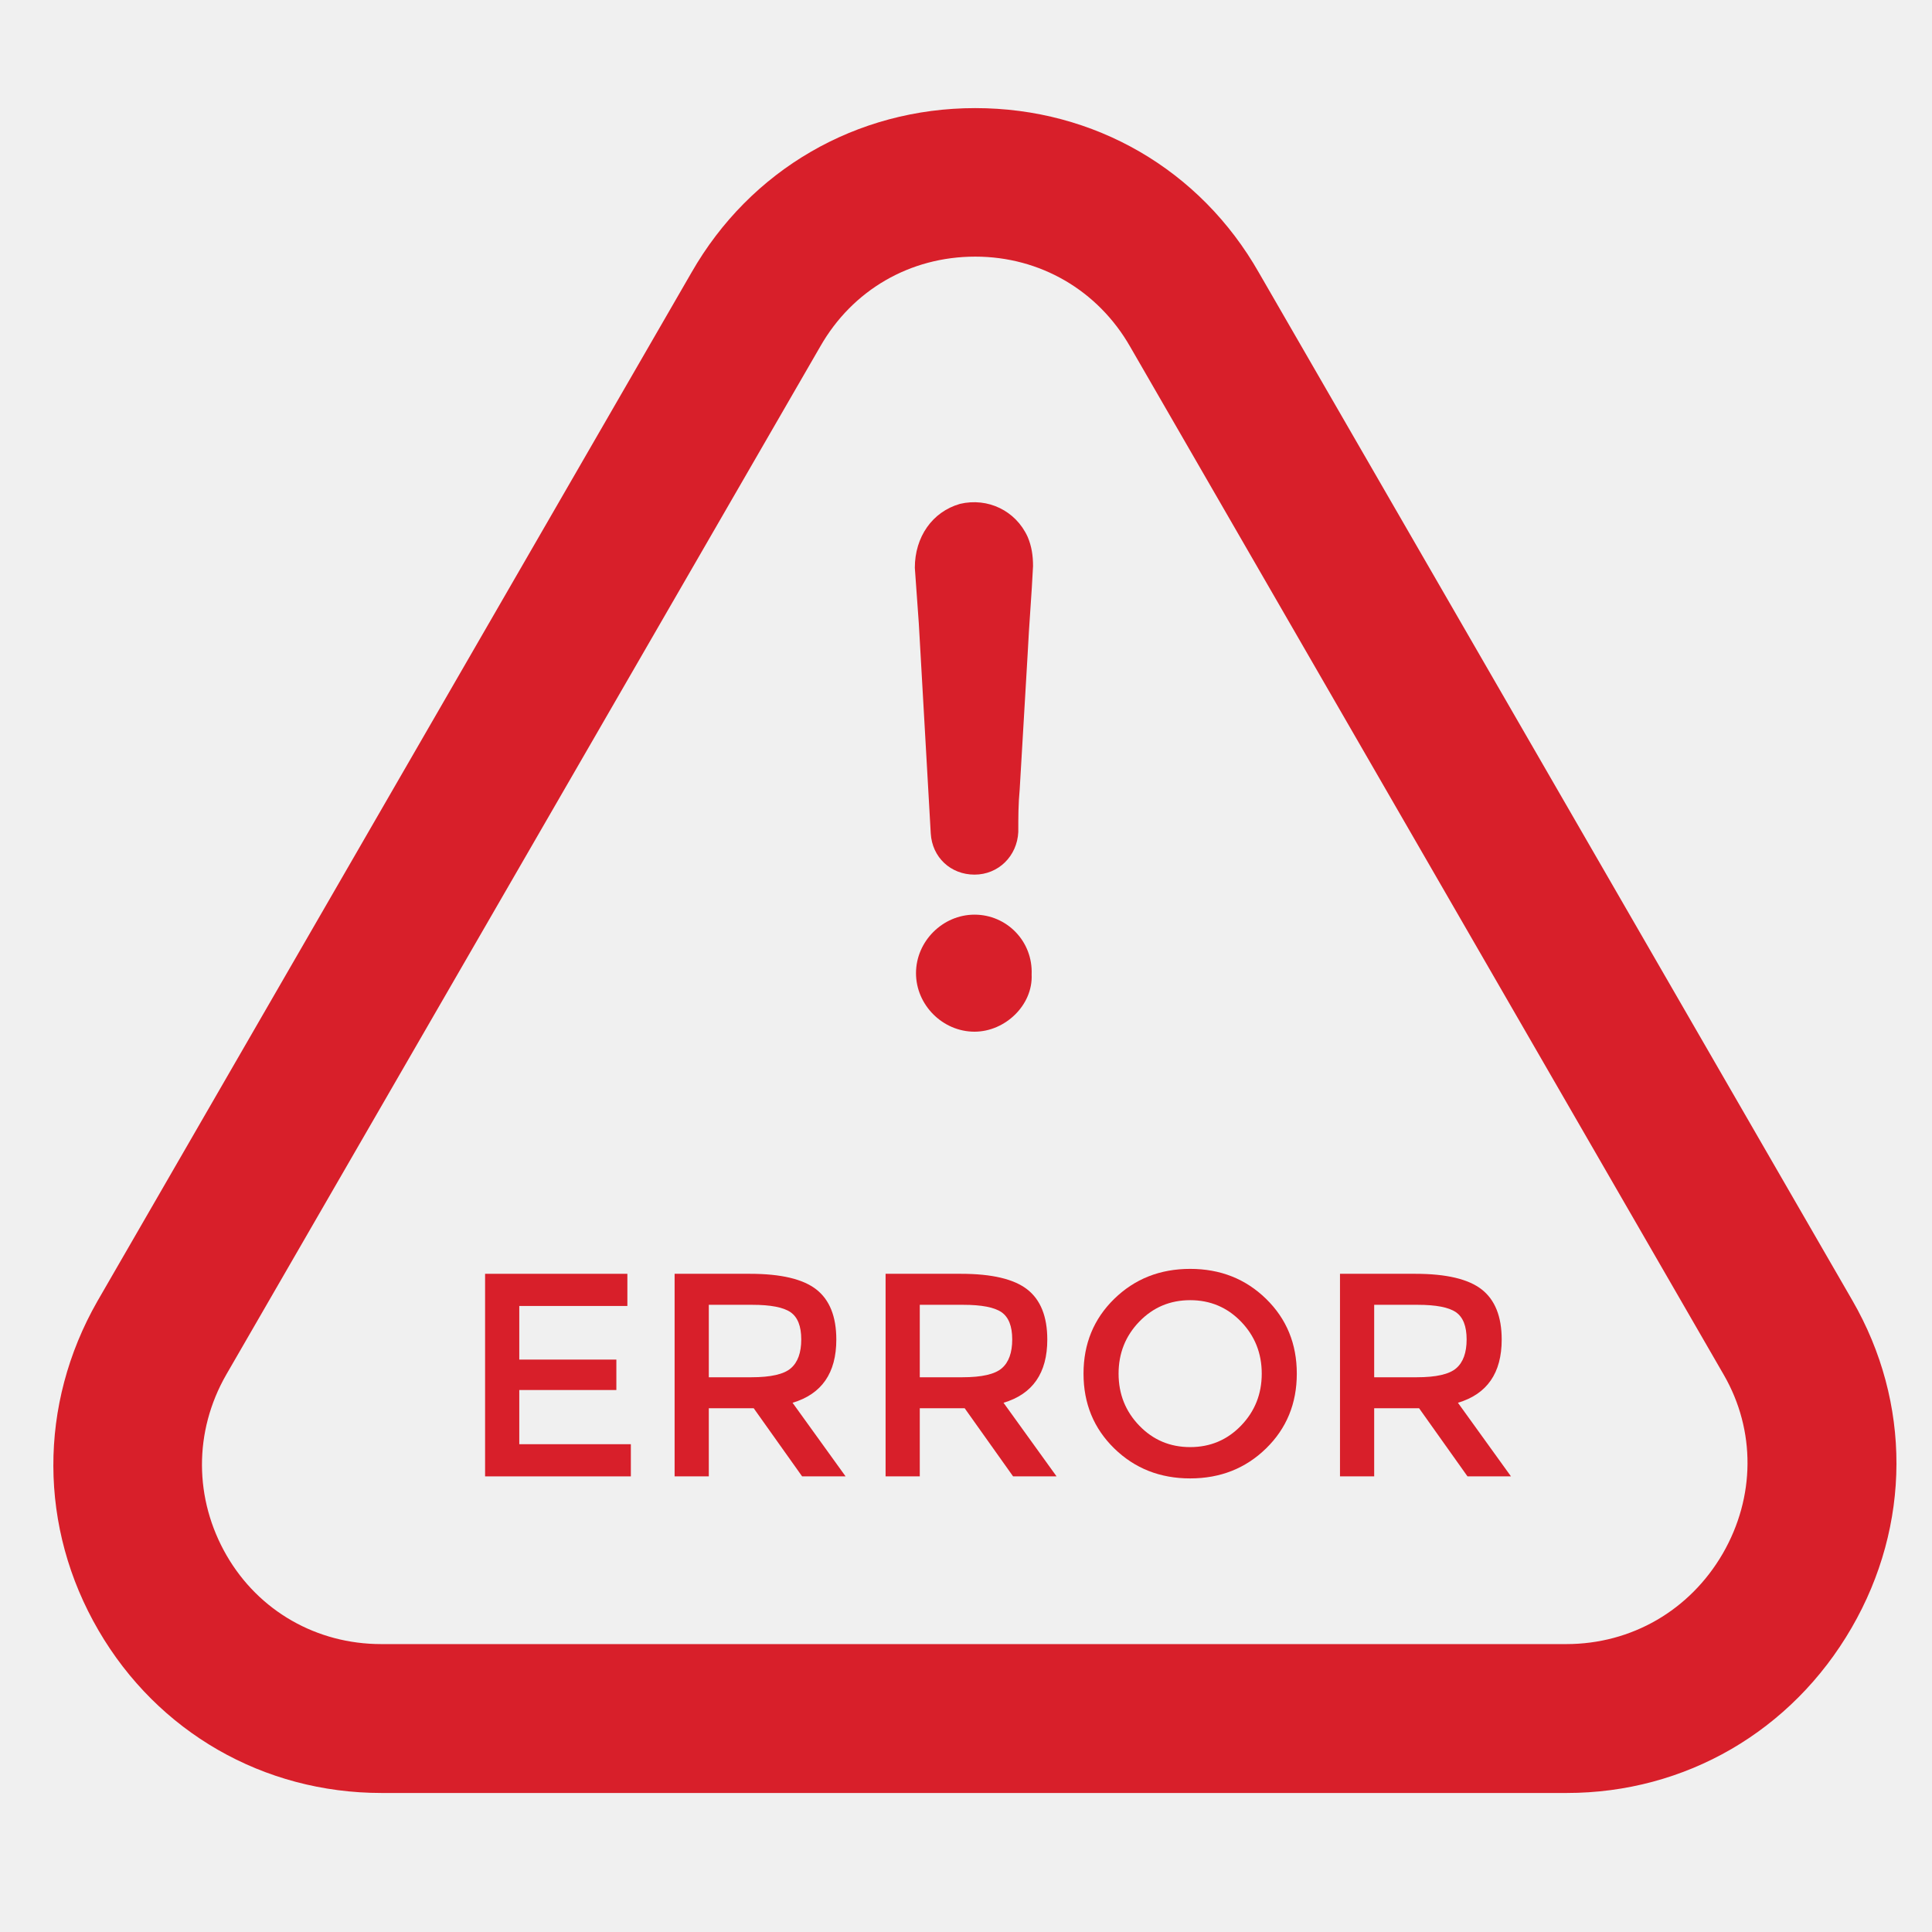
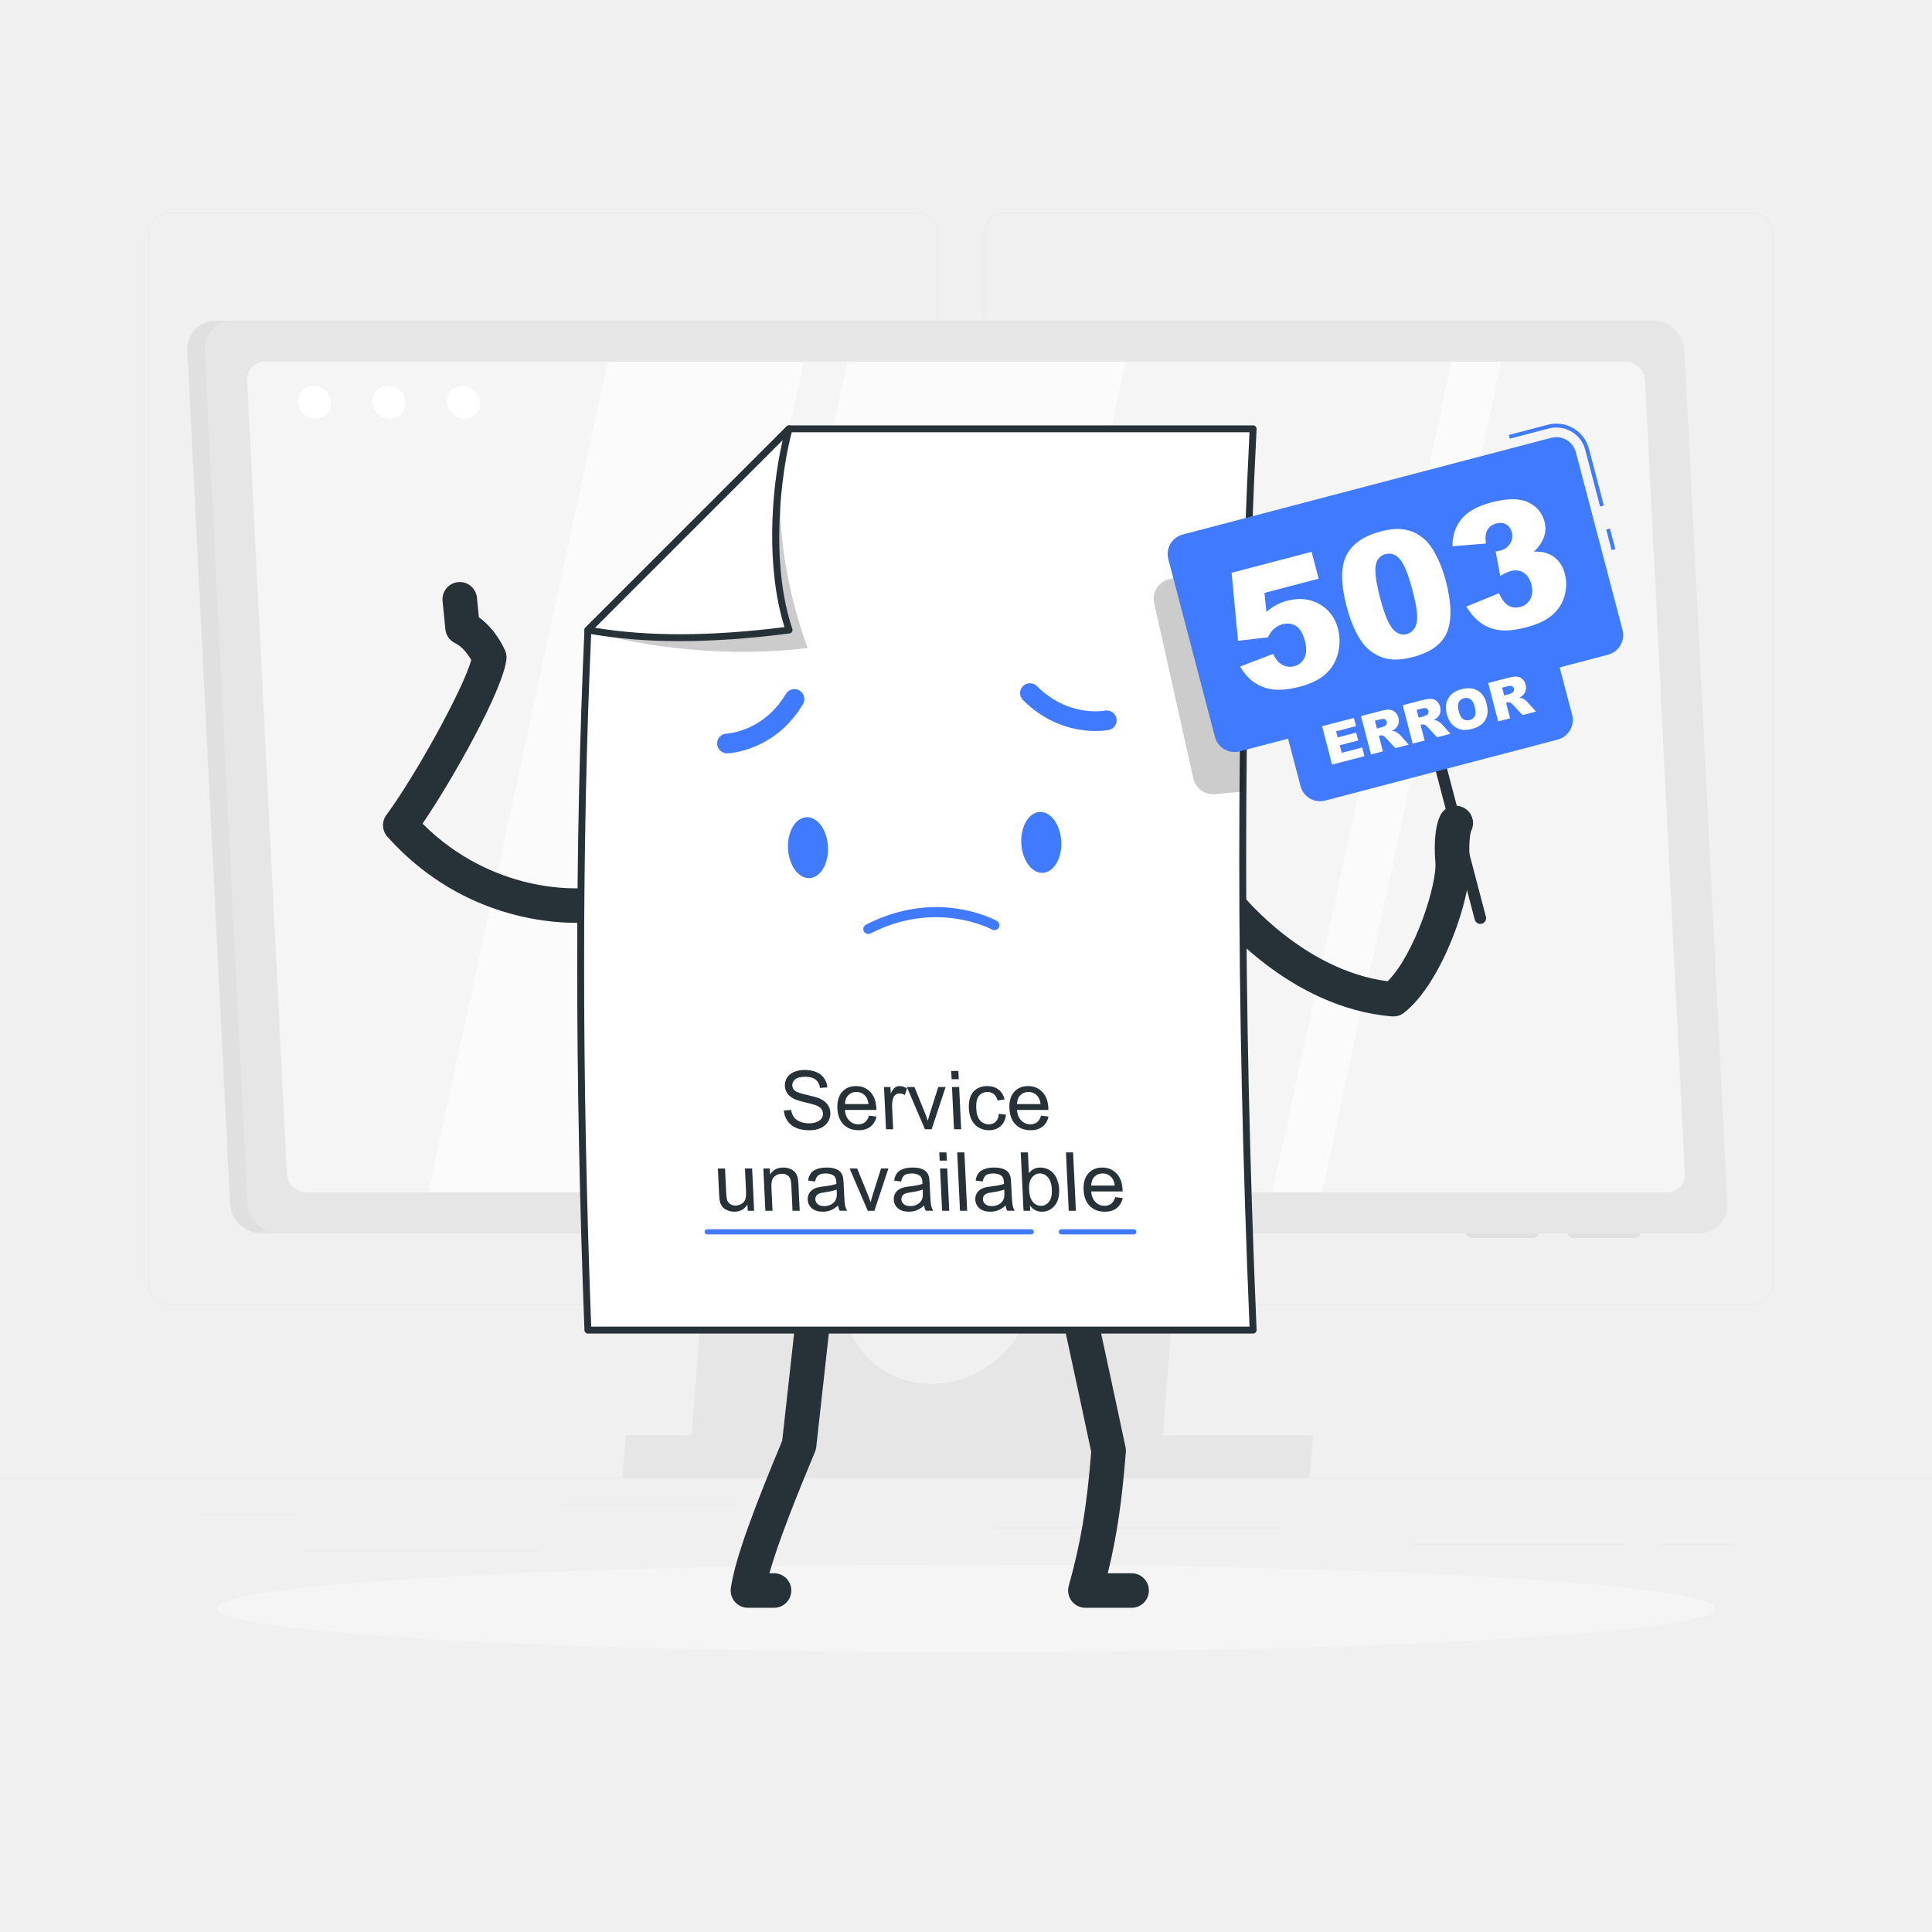
- <svg xmlns="http://www.w3.org/2000/svg" version="1.1" id="Layer_1" x="0px" y="0px" width="500px" height="500px" viewBox="0 0 500 500" enable-background="new 0 0 500 500" xml:space="preserve">
-   <g>
-     <path fill="none" d="M308.013,336.484c-5.201,0-9.588,1.85-13.162,5.55c-3.576,3.7-5.363,8.188-5.363,13.462   c0,5.276,1.787,9.764,5.363,13.463c3.574,3.701,7.961,5.55,13.162,5.55c5.199,0,9.587-1.849,13.162-5.55   c3.574-3.699,5.363-8.187,5.363-13.463c0-5.274-1.789-9.762-5.363-13.462C317.6,338.334,313.212,336.484,308.013,336.484z" />
-     <path fill="none" d="M379.563,346.646c0-3.424-0.926-5.775-2.774-7.05c-1.851-1.275-5.15-1.913-9.9-1.913h-11.25v18.75h11.025   c4.999,0,8.399-0.774,10.199-2.324C378.663,352.56,379.563,350.072,379.563,346.646z" />
-     <path fill="none" d="M261.963,346.646c0-3.424-0.926-5.775-2.774-7.05c-1.851-1.275-5.15-1.913-9.9-1.913h-11.25v18.75h11.025   c4.999,0,8.399-0.774,10.199-2.324C261.063,352.56,261.963,350.072,261.963,346.646z" />
-     <path fill="none" d="M207.363,346.646c0-3.424-0.926-5.775-2.774-7.05c-1.851-1.275-5.15-1.913-9.9-1.913h-11.25v18.75h11.025   c4.999,0,8.399-0.774,10.199-2.324C206.464,352.56,207.363,350.072,207.363,346.646z" />
-     <path fill="none" d="M292.501,89.752c-8.334-14.61-23.337-23.337-40.104-23.337c-16.865,0-31.77,8.629-40.104,23.239   L58.545,355.771c-8.432,14.709-8.334,32.162,0.099,46.771c8.334,14.414,23.336,22.945,40.006,22.945h306.712   c16.865,0,31.965-8.727,40.496-23.436c8.433-14.609,8.53-31.867,0.294-46.184L292.501,89.752z M163.264,382.084h-37.725v-52.425   h36.824v8.325h-27.975v13.875h25.125v7.875h-25.125v14.024h28.875V382.084z M207.589,382.084l-12.525-17.625h-11.625v17.625h-8.85   v-52.425h19.5c7.999,0,13.725,1.35,17.175,4.05s5.175,7.025,5.175,12.975c0,8.651-3.775,14.101-11.325,16.351l13.726,19.05H207.589   z M248.45,130.4c7.208-1.696,14.417,1.757,17.506,8.541c1.03,2.423,1.394,4.846,1.394,7.572c-0.363,7.572-1.03,15.144-1.394,22.716   c-0.666,11.692-1.393,23.383-2.06,35.074c-0.363,3.816-0.363,7.27-0.363,11.025c-0.303,6.239-5.149,11.024-11.328,11.024   c-6.178,0-10.964-4.482-11.327-10.661c-1.03-18.233-2.06-36.104-3.09-54.337c-0.363-4.785-0.666-9.631-1.03-14.417   C236.758,139.001,241.241,132.459,248.45,130.4z M266.986,252.22c0.363,7.875-6.845,14.78-14.781,14.78   c-8.238,0-15.144-6.905-15.144-15.144c0-8.239,6.906-15.145,15.144-15.145C260.505,236.712,267.35,243.558,266.986,252.22z    M262.188,382.084l-12.525-17.625h-11.625v17.625h-8.85v-52.425h19.5c7.999,0,13.725,1.35,17.175,4.05s5.175,7.025,5.175,12.975   c0,8.651-3.775,14.101-11.325,16.351l13.726,19.05H262.188z M327.663,374.847c-5.301,5.175-11.851,7.763-19.65,7.763   s-14.351-2.588-19.65-7.763s-7.949-11.625-7.949-19.351c0-7.725,2.649-14.175,7.949-19.35s11.851-7.763,19.65-7.763   s14.35,2.588,19.65,7.763c5.299,5.175,7.949,11.625,7.949,19.35C335.612,363.222,332.962,369.672,327.663,374.847z    M379.788,382.084l-12.525-17.625h-11.625v17.625h-8.85v-52.425h19.5c7.999,0,13.725,1.35,17.175,4.05s5.175,7.025,5.175,12.975   c0,8.651-3.775,14.101-11.325,16.351l13.726,19.05H379.788z" />
-     <path fill="#D81F2A" d="M252.205,236.712c-8.238,0-15.144,6.905-15.144,15.145c0,8.238,6.906,15.144,15.144,15.144   c7.937,0,15.145-6.905,14.781-14.78C267.35,243.558,260.505,236.712,252.205,236.712z" />
-     <path fill="#D81F2A" d="M479.392,336.553L325.84,70.631c-15.199-26.768-42.654-42.653-73.442-42.653   c-30.789,0-58.244,15.983-73.442,42.555L25.207,336.749c-15.296,26.77-15.199,58.636,0.294,85.209   c15.296,26.278,42.653,42.064,73.246,42.064h306.712c30.69,0,58.244-15.982,73.737-42.751   C494.59,394.699,494.688,363.027,479.392,336.553z M445.857,402.053c-8.531,14.709-23.631,23.436-40.496,23.436H98.649   c-16.669,0-31.671-8.531-40.006-22.945c-8.433-14.609-8.531-32.063-0.099-46.771L212.293,89.654   c8.334-14.61,23.239-23.239,40.104-23.239c16.767,0,31.77,8.727,40.104,23.337l153.65,266.117   C454.388,370.186,454.29,387.443,445.857,402.053z" />
-     <path fill="#D81F2A" d="M240.878,215.691c0.363,6.179,5.149,10.661,11.327,10.661c6.179,0,11.025-4.785,11.328-11.024   c0-3.756,0-7.209,0.363-11.025c0.667-11.69,1.394-23.382,2.06-35.074c0.363-7.572,1.03-15.144,1.394-22.716   c0-2.726-0.363-5.149-1.394-7.572c-3.089-6.784-10.298-10.237-17.506-8.541c-7.209,2.06-11.692,8.601-11.692,16.538   c0.364,4.785,0.667,9.631,1.03,14.417C238.818,179.588,239.848,197.458,240.878,215.691z" />
-     <polygon fill="#D81F2A" points="134.389,359.734 159.514,359.734 159.514,351.859 134.389,351.859 134.389,337.984    162.363,337.984 162.363,329.659 125.539,329.659 125.539,382.084 163.264,382.084 163.264,373.759 134.389,373.759  " />
-     <path fill="#D81F2A" d="M216.438,346.684c0-5.949-1.725-10.274-5.175-12.975s-9.176-4.05-17.175-4.05h-19.5v52.425h8.85v-17.625   h11.625l12.525,17.625h11.25l-13.726-19.05C212.663,360.784,216.438,355.335,216.438,346.684z M194.464,356.434h-11.025v-18.75   h11.25c4.75,0,8.05,0.638,9.9,1.913c1.849,1.274,2.774,3.626,2.774,7.05c0,3.426-0.899,5.913-2.7,7.463   C202.863,355.659,199.463,356.434,194.464,356.434z" />
-     <path fill="#D81F2A" d="M271.038,346.684c0-5.949-1.725-10.274-5.175-12.975s-9.176-4.05-17.175-4.05h-19.5v52.425h8.85v-17.625   h11.625l12.525,17.625h11.25l-13.726-19.05C267.263,360.784,271.038,355.335,271.038,346.684z M249.063,356.434h-11.025v-18.75   h11.25c4.75,0,8.05,0.638,9.9,1.913c1.849,1.274,2.774,3.626,2.774,7.05c0,3.426-0.899,5.913-2.7,7.463   C257.463,355.659,254.063,356.434,249.063,356.434z" />
-     <path fill="#D81F2A" d="M308.013,328.384c-7.8,0-14.351,2.588-19.65,7.763s-7.949,11.625-7.949,19.35   c0,7.726,2.649,14.176,7.949,19.351s11.851,7.763,19.65,7.763s14.35-2.588,19.65-7.763c5.299-5.175,7.949-11.625,7.949-19.351   c0-7.725-2.65-14.175-7.949-19.35C322.362,330.972,315.813,328.384,308.013,328.384z M321.175,368.959   c-3.575,3.701-7.963,5.55-13.162,5.55c-5.201,0-9.588-1.849-13.162-5.55c-3.576-3.699-5.363-8.187-5.363-13.463   c0-5.274,1.787-9.762,5.363-13.462c3.574-3.7,7.961-5.55,13.162-5.55c5.199,0,9.587,1.85,13.162,5.55   c3.574,3.7,5.363,8.188,5.363,13.462C326.538,360.772,324.749,365.26,321.175,368.959z" />
-     <path fill="#D81F2A" d="M388.638,346.684c0-5.949-1.725-10.274-5.175-12.975s-9.176-4.05-17.175-4.05h-19.5v52.425h8.85v-17.625   h11.625l12.525,17.625h11.25l-13.726-19.05C384.862,360.784,388.638,355.335,388.638,346.684z M366.663,356.434h-11.025v-18.75   h11.25c4.75,0,8.05,0.638,9.9,1.913c1.849,1.274,2.774,3.626,2.774,7.05c0,3.426-0.899,5.913-2.7,7.463   C375.063,355.659,371.662,356.434,366.663,356.434z" />
+ <svg xmlns="http://www.w3.org/2000/svg" version="1.1" x="0px" y="0px" viewBox="0 0 500 500" style="enable-background:new 0 0 500 500;" xml:space="preserve">
+   <g id="Background_Complete">
+     <g>
+       <g>
+         <rect y="382.398" style="fill:#EBEBEB;" width="500" height="0.25" />
+         <path style="fill:#EBEBEB;" d="M237.014,337.8H43.915c-3.147,0-5.708-2.561-5.708-5.708V60.66c0-3.147,2.561-5.708,5.708-5.708     h193.099c3.146,0,5.707,2.561,5.707,5.708v271.432C242.721,335.239,240.16,337.8,237.014,337.8z M43.915,55.203     c-3.01,0-5.458,2.448-5.458,5.458v271.432c0,3.01,2.448,5.458,5.458,5.458h193.099c3.009,0,5.457-2.448,5.457-5.458V60.66     c0-3.009-2.448-5.458-5.457-5.458H43.915z" />
+         <path style="fill:#EBEBEB;" d="M453.31,337.8H260.212c-3.147,0-5.707-2.561-5.707-5.708V60.66c0-3.147,2.561-5.708,5.707-5.708     H453.31c3.148,0,5.708,2.561,5.708,5.708v271.432C459.019,335.239,456.458,337.8,453.31,337.8z M260.212,55.203     c-3.009,0-5.457,2.448-5.457,5.458v271.432c0,3.01,2.448,5.458,5.457,5.458H453.31c3.01,0,5.458-2.448,5.458-5.458V60.66     c0-3.009-2.448-5.458-5.458-5.458H260.212z" />
+       </g>
+       <g>
+         <rect x="51.279" y="391.922" style="fill:#EBEBEB;" width="25.997" height="0.25" />
+         <rect x="145.153" y="389.208" style="fill:#EBEBEB;" width="45.027" height="0.25" />
+         <rect x="78.277" y="401.208" style="fill:#EBEBEB;" width="60.792" height="0.25" />
+         <rect x="429.487" y="399.528" style="fill:#EBEBEB;" width="19.235" height="0.25" />
+         <rect x="365.291" y="399.528" style="fill:#EBEBEB;" width="55.292" height="0.25" />
+         <rect x="257.047" y="395.306" style="fill:#EBEBEB;" width="74.467" height="0.25" />
+       </g>
+     </g>
+     <g>
+       <g>
+         <path style="fill:#E6E6E6;" d="M190.832,215.44L178.178,382.4h121.98l12.653-166.96H190.832z M267.538,333.45     c-1.032,13.62-12.909,24.66-26.529,24.66c-13.62,0-23.823-11.04-22.791-24.66l4.449-58.7c1.032-13.62,12.91-24.67,26.53-24.67     c6.81,0,12.771,2.76,16.892,7.23c4.122,4.46,6.414,10.63,5.898,17.44L267.538,333.45z" />
+         <polygon style="fill:#E6E6E6;" points="338.875,382.398 161.005,382.398 162.03,371.444 339.9,371.444    " />
+       </g>
+       <g>
+         <path style="fill:#E0E0E0;" d="M407.225,320.406h15.75c0.9,0,1.599-0.736,1.554-1.636l-0.056-1.118     c-0.045-0.9-0.818-1.636-1.718-1.636h-15.75c-0.9,0-1.599,0.736-1.554,1.636l0.056,1.118     C405.552,319.67,406.325,320.406,407.225,320.406z" />
+         <path style="fill:#E0E0E0;" d="M380.886,320.406h15.75c0.9,0,1.599-0.736,1.554-1.636l-0.056-1.118     c-0.045-0.9-0.818-1.636-1.718-1.636h-15.75c-0.9,0-1.599,0.736-1.554,1.636l0.056,1.118     C379.214,319.67,379.987,320.406,380.886,320.406z" />
+         <path style="fill:#E0E0E0;" d="M435.225,319.168H67.601c-4.24,0-7.849-3.437-8.062-7.677L48.473,90.673     c-0.212-4.24,3.052-7.677,7.292-7.677H423.39c4.24,0,7.849,3.437,8.062,7.677l11.066,220.818     C442.73,315.731,439.465,319.168,435.225,319.168z" />
+         <path style="fill:#E6E6E6;" d="M439.73,319.168H72.106c-4.24,0-7.849-3.437-8.062-7.677L52.978,90.673     c-0.213-4.24,3.052-7.677,7.292-7.677h367.625c4.24,0,7.849,3.437,8.061,7.677l11.066,220.818     C447.235,315.731,443.97,319.168,439.73,319.168z" />
+         <path style="fill:#F5F5F5;" d="M74.256,303.758L63.965,98.407c-0.133-2.657,1.913-4.811,4.57-4.811h352.157     c2.657,0,4.919,2.154,5.052,4.811l10.291,205.35c0.133,2.657-1.913,4.811-4.57,4.811H79.308     C76.651,308.568,74.389,306.415,74.256,303.758z" />
+         <path style="fill:#FFFFFF;" d="M85.663,104.103c0.118,2.35-1.692,4.256-4.043,4.256c-2.351,0-4.351-1.905-4.469-4.256     c-0.118-2.351,1.692-4.256,4.043-4.256C83.544,99.847,85.545,101.752,85.663,104.103z" />
+         <path style="fill:#FFFFFF;" d="M104.935,104.103c0.118,2.35-1.692,4.256-4.043,4.256c-2.351,0-4.352-1.905-4.469-4.256     c-0.118-2.351,1.692-4.256,4.043-4.256S104.817,101.752,104.935,104.103z" />
+         <path style="fill:#FFFFFF;" d="M124.207,104.103c0.118,2.35-1.692,4.256-4.043,4.256c-2.35,0-4.351-1.905-4.469-4.256     c-0.118-2.351,1.692-4.256,4.043-4.256C122.088,99.847,124.089,101.752,124.207,104.103z" />
+         <g style="opacity:0.6;">
+           <polygon style="fill:#FFFFFF;" points="110.875,308.568 161.625,308.568 208.025,93.596 157.275,93.596     " />
+           <polygon style="fill:#FFFFFF;" points="329.284,308.568 342.129,308.568 388.529,93.596 375.684,93.596     " />
+           <polygon style="fill:#FFFFFF;" points="172.908,308.568 244.911,308.568 291.311,93.596 219.308,93.596     " />
+         </g>
+       </g>
+     </g>
+   </g>
+   <g id="Background_Simple" style="display:none;">
+     <g style="display:inline;">
+       <path style="fill:#407BFF;" d="M298.367,335.496c83.637-35.647,171.09-102.398,133.94-200.544    c-33.704-89.045-147.572-109.25-212.692-32.53c-28.088,33.092-23.18,77.045-57.16,106.508    c-33.968,29.452-90.398,45.834-75.127,103.968C110.973,402.912,243.33,358.953,298.367,335.496z" />
+       <path style="opacity:0.9;fill:#FFFFFF;" d="M298.367,335.496c83.637-35.647,171.09-102.398,133.94-200.544    c-33.704-89.045-147.572-109.25-212.692-32.53c-28.088,33.092-23.18,77.045-57.16,106.508    c-33.968,29.452-90.398,45.834-75.127,103.968C110.973,402.912,243.33,358.953,298.367,335.496z" />
+     </g>
+   </g>
+   <g id="Shadow_1_">
+     <ellipse id="_x3C_Path_x3E__368_" style="fill:#F5F5F5;" cx="250" cy="416.238" rx="193.889" ry="11.323" />
+   </g>
+   <g id="Character_1_">
+     <g>
+       <g>
+         <path style="fill:#263238;" d="M360.602,263.054c-0.121,0-0.243-0.005-0.364-0.015c-26.633-2.18-44.968-24.947-45.735-25.915     c-1.533-1.934-1.208-4.743,0.725-6.275c1.933-1.534,4.739-1.21,6.272,0.722c0.215,0.268,15.903,19.609,37.626,22.372     c7.046-6.991,12.979-25.484,12.331-31.077c-0.006-0.052-0.011-0.104-0.015-0.156c-0.146-1.801-0.481-7.964,1.289-11.645     c1.069-2.224,3.735-3.156,5.962-2.089c2.223,1.069,3.158,3.738,2.089,5.962c-0.442,0.919-0.649,4.237-0.44,6.992     c0.994,9.202-6.982,32.423-17.003,40.187C362.552,262.727,361.589,263.054,360.602,263.054z" />
+         <path style="fill:#263238;" d="M148.824,238.821c-7.928,0-30.377-1.946-48.565-22.277c-1.415-1.582-1.521-3.94-0.256-5.643     c7.215-9.707,19.96-32.641,21.946-40.114c-0.818-1.417-2.305-3.465-4.143-4.328c-1.424-0.669-2.392-2.038-2.546-3.603     l-0.724-7.323c-0.243-2.455,1.551-4.642,4.006-4.885c2.452-0.243,4.642,1.55,4.885,4.006l0.503,5.091     c4.365,3.13,6.539,8.015,6.805,8.644c0.302,0.713,0.415,1.491,0.325,2.26c-0.92,7.938-13.791,30.899-21.709,42.511     c18.487,18.429,40.585,16.748,41.559,16.662c2.441-0.199,4.621,1.596,4.843,4.049c0.221,2.452-1.577,4.62-4.028,4.848     C151.518,238.735,150.492,238.821,148.824,238.821z" />
+         <path style="fill:#263238;" d="M292.865,416.094h-11.97c-1.397,0-2.712-0.653-3.557-1.765c-0.845-1.112-1.121-2.555-0.747-3.9     c3.129-11.238,4.665-20.384,5.815-34.706c-4.236-19.949-8.228-38.212-8.268-38.396c-0.527-2.41,0.999-4.791,3.409-5.317     c2.414-0.525,4.791,1,5.317,3.409c0.041,0.186,4.123,18.861,8.415,39.084c0.09,0.42,0.117,0.85,0.084,1.278     c-1.012,12.858-2.311,21.752-4.677,31.38h6.178c2.467,0,4.467,2,4.467,4.467C297.332,414.094,295.332,416.094,292.865,416.094z" />
+         <path style="fill:#263238;" d="M200.324,416.094h-6.76c-1.292,0-2.521-0.56-3.37-1.535c-0.849-0.975-1.233-2.27-1.054-3.549     c1.145-8.203,7.039-23.135,13.295-38.144c2.232-19.8,4.057-36.8,4.075-36.971c0.263-2.453,2.461-4.238,4.918-3.965     c2.453,0.264,4.228,2.465,3.965,4.918c-0.019,0.173-1.885,17.557-4.152,37.651c-0.047,0.419-0.154,0.83-0.316,1.22     c-4.437,10.628-9.49,23.146-11.802,31.44h1.201c2.467,0,4.467,2,4.467,4.467C204.79,414.094,202.79,416.094,200.324,416.094z" />
+         <g>
+           <path style="fill:#FFFFFF;" d="M204.212,110.98l-52.065,52.065c-2.62,57.715-2.405,118.331,0,181.187h172.163      c-3.408-81.107-3.732-159.177,0-233.253H204.212z" />
+           <path style="fill:#263238;" d="M324.31,345.125H152.146c-0.479,0-0.874-0.379-0.892-0.858      c-2.497-65.262-2.497-126.247,0.001-181.261c0.01-0.223,0.103-0.434,0.26-0.591l52.065-52.065      c0.167-0.168,0.395-0.262,0.631-0.262H324.31c0.244,0,0.478,0.101,0.646,0.277c0.169,0.178,0.257,0.416,0.245,0.66      c-3.595,71.345-3.595,147.615,0,233.17c0.011,0.242-0.079,0.479-0.247,0.655C324.785,345.025,324.553,345.125,324.31,345.125z       M153.006,343.34h170.373c-3.543-84.858-3.545-160.594-0.008-231.467h-118.79l-51.559,51.56      C150.554,218.065,150.549,278.587,153.006,343.34z" />
+         </g>
+         <g>
+           <g>
+             <path style="fill:#263238;" d="M202.854,287.404l1.876-0.164c0.125,0.755,0.363,1.375,0.712,1.858       c0.349,0.483,0.874,0.875,1.575,1.174c0.7,0.298,1.48,0.447,2.338,0.447c0.762,0,1.429-0.113,2.001-0.339       c0.573-0.227,0.992-0.538,1.258-0.932c0.266-0.395,0.388-0.825,0.365-1.293c-0.022-0.474-0.18-0.887-0.471-1.24       c-0.292-0.353-0.759-0.651-1.402-0.891c-0.413-0.158-1.32-0.403-2.723-0.737c-1.402-0.332-2.388-0.646-2.958-0.941       c-0.739-0.377-1.298-0.846-1.679-1.405c-0.38-0.56-0.587-1.186-0.62-1.88c-0.037-0.762,0.146-1.474,0.546-2.136       c0.4-0.662,1.008-1.165,1.822-1.508c0.814-0.344,1.729-0.516,2.745-0.516c1.119,0,2.114,0.181,2.986,0.541       c0.872,0.359,1.554,0.891,2.048,1.591c0.494,0.7,0.778,1.492,0.855,2.378l-1.908,0.145c-0.148-0.954-0.531-1.675-1.148-2.163       c-0.617-0.486-1.505-0.73-2.666-0.73c-1.208,0-2.078,0.222-2.609,0.664c-0.532,0.443-0.782,0.977-0.752,1.602       c0.026,0.542,0.243,0.987,0.651,1.338c0.401,0.351,1.422,0.709,3.064,1.076c1.641,0.367,2.77,0.689,3.387,0.963       c0.898,0.405,1.571,0.918,2.02,1.539c0.448,0.621,0.692,1.337,0.73,2.147c0.038,0.803-0.155,1.56-0.581,2.271       c-0.426,0.71-1.06,1.262-1.903,1.657c-0.842,0.395-1.803,0.592-2.88,0.592c-1.366,0-2.52-0.199-3.462-0.597       c-0.942-0.398-1.695-0.997-2.259-1.797S202.93,288.414,202.854,287.404z" />
+             <path style="fill:#263238;" d="M224.91,288.732l1.926,0.237c-0.248,1.119-0.766,1.987-1.554,2.604       c-0.787,0.618-1.816,0.927-3.086,0.927c-1.599,0-2.891-0.492-3.875-1.477c-0.984-0.985-1.519-2.366-1.603-4.145       c-0.088-1.84,0.317-3.268,1.215-4.283c0.899-1.016,2.104-1.524,3.614-1.524c1.462,0,2.68,0.498,3.654,1.493       c0.975,0.995,1.504,2.396,1.591,4.201c0.005,0.11,0.01,0.274,0.014,0.494h-8.154c0.125,1.201,0.509,2.121,1.151,2.759       c0.642,0.639,1.419,0.958,2.332,0.958c0.68,0,1.251-0.179,1.714-0.536C224.312,290.085,224.665,289.516,224.91,288.732z        M218.682,285.736h6.105c-0.126-0.919-0.393-1.609-0.799-2.069c-0.624-0.714-1.407-1.07-2.347-1.07       c-0.852,0-1.553,0.284-2.106,0.854C218.982,284.021,218.698,284.782,218.682,285.736z" />
+             <path style="fill:#263238;" d="M229.3,292.254l-0.523-10.935h1.668l0.08,1.658c0.388-0.776,0.756-1.287,1.105-1.534       c0.349-0.247,0.739-0.371,1.172-0.371c0.624,0,1.268,0.199,1.934,0.598l-0.557,1.72c-0.466-0.268-0.925-0.402-1.378-0.402       c-0.405,0-0.763,0.122-1.074,0.366c-0.311,0.243-0.524,0.581-0.641,1.015c-0.174,0.658-0.243,1.379-0.206,2.161l0.274,5.725       H229.3z" />
+             <path style="fill:#263238;" d="M239.38,292.254l-4.683-10.935h1.957l2.661,6.548c0.287,0.708,0.556,1.442,0.805,2.204       c0.138-0.576,0.334-1.27,0.59-2.08l2.111-6.672h1.905l-3.616,10.935H239.38z" />
+             <path style="fill:#263238;" d="M246.276,279.291l-0.102-2.131h1.853l0.102,2.131H246.276z M246.896,292.254l-0.523-10.935       h1.853l0.523,10.935H246.896z" />
+             <path style="fill:#263238;" d="M258.515,288.249l1.834,0.237c-0.14,1.255-0.602,2.239-1.388,2.949       c-0.787,0.71-1.777,1.066-2.972,1.066c-1.496,0-2.723-0.488-3.679-1.467c-0.956-0.979-1.479-2.38-1.566-4.206       c-0.057-1.181,0.09-2.214,0.439-3.1c0.349-0.886,0.913-1.549,1.69-1.991c0.779-0.443,1.639-0.665,2.579-0.665       c1.188,0,2.173,0.301,2.956,0.9c0.784,0.602,1.309,1.455,1.575,2.559l-1.789,0.278c-0.207-0.733-0.537-1.286-0.99-1.657       c-0.454-0.371-0.989-0.556-1.607-0.556c-0.934,0-1.676,0.334-2.228,1.003c-0.552,0.67-0.792,1.728-0.723,3.178       c0.07,1.468,0.402,2.536,0.997,3.201c0.595,0.666,1.346,0.999,2.252,0.999c0.727,0,1.324-0.223,1.79-0.669       C258.152,289.862,258.429,289.176,258.515,288.249z" />
+             <path style="fill:#263238;" d="M269.432,288.732l1.927,0.237c-0.249,1.119-0.767,1.987-1.554,2.604       c-0.787,0.618-1.816,0.927-3.086,0.927c-1.6,0-2.892-0.492-3.875-1.477c-0.984-0.985-1.518-2.366-1.603-4.145       c-0.089-1.84,0.316-3.268,1.215-4.283c0.898-1.016,2.103-1.524,3.613-1.524c1.462,0,2.681,0.498,3.655,1.493       c0.974,0.995,1.504,2.396,1.591,4.201c0.005,0.11,0.01,0.274,0.013,0.494h-8.154c0.126,1.201,0.51,2.121,1.151,2.759       c0.642,0.639,1.419,0.958,2.331,0.958c0.68,0,1.252-0.179,1.715-0.536C268.834,290.085,269.188,289.516,269.432,288.732z        M263.203,285.736h6.105c-0.127-0.919-0.393-1.609-0.799-2.069c-0.625-0.714-1.407-1.07-2.348-1.07       c-0.852,0-1.553,0.284-2.105,0.854C263.503,284.021,263.219,284.782,263.203,285.736z" />
+             <path style="fill:#263238;" d="M193.516,313.341l-0.077-1.606c-0.792,1.235-1.919,1.853-3.381,1.853       c-0.646,0-1.253-0.122-1.825-0.37c-0.571-0.247-1.001-0.558-1.29-0.932c-0.29-0.374-0.502-0.832-0.638-1.374       c-0.093-0.364-0.158-0.94-0.196-1.729l-0.324-6.776h1.854l0.29,6.064c0.046,0.969,0.115,1.62,0.207,1.957       c0.14,0.488,0.406,0.87,0.796,1.148c0.391,0.277,0.864,0.416,1.421,0.416c0.556,0,1.071-0.143,1.544-0.427       c0.474-0.285,0.8-0.672,0.979-1.164c0.179-0.49,0.246-1.202,0.201-2.136l-0.28-5.859h1.854l0.523,10.935H193.516z" />
+             <path style="fill:#263238;" d="M198.077,313.341l-0.523-10.935h1.668l0.075,1.556c0.746-1.201,1.876-1.802,3.393-1.802       c0.659,0,1.271,0.118,1.835,0.354c0.564,0.237,0.992,0.548,1.285,0.932c0.293,0.385,0.507,0.841,0.642,1.37       c0.085,0.343,0.148,0.944,0.189,1.802l0.322,6.724h-1.854l-0.318-6.652c-0.036-0.755-0.135-1.319-0.297-1.693       c-0.162-0.374-0.432-0.673-0.81-0.895c-0.378-0.223-0.814-0.335-1.308-0.335c-0.79,0-1.458,0.251-2.008,0.752       s-0.791,1.451-0.723,2.853l0.286,5.972H198.077z" />
+             <path style="fill:#263238;" d="M216.876,311.991c-0.659,0.584-1.3,0.996-1.923,1.236c-0.624,0.24-1.299,0.359-2.027,0.359       c-1.201,0-2.138-0.292-2.811-0.88c-0.674-0.587-1.032-1.337-1.076-2.25c-0.025-0.534,0.073-1.024,0.296-1.467       c0.222-0.443,0.524-0.798,0.906-1.065c0.382-0.268,0.817-0.47,1.305-0.607c0.359-0.096,0.903-0.189,1.634-0.278       c1.488-0.179,2.579-0.391,3.275-0.638c-0.006-0.255-0.01-0.416-0.013-0.484c-0.036-0.755-0.237-1.287-0.602-1.597       c-0.494-0.418-1.208-0.627-2.141-0.627c-0.872,0-1.508,0.152-1.908,0.457c-0.401,0.307-0.682,0.847-0.844,1.623l-1.824-0.248       c0.127-0.775,0.369-1.402,0.724-1.879c0.355-0.477,0.883-0.844,1.585-1.102c0.702-0.257,1.522-0.386,2.463-0.386       c0.933,0,1.697,0.109,2.291,0.329c0.594,0.22,1.036,0.496,1.327,0.828c0.29,0.334,0.502,0.755,0.637,1.262       c0.077,0.316,0.135,0.886,0.174,1.71l0.118,2.471c0.083,1.723,0.174,2.813,0.275,3.269c0.101,0.457,0.278,0.895,0.531,1.313       h-1.936C217.1,312.956,216.955,312.507,216.876,311.991z M216.523,307.853c-0.66,0.275-1.658,0.509-2.994,0.7       c-0.756,0.109-1.29,0.233-1.599,0.371c-0.309,0.138-0.544,0.337-0.702,0.602c-0.159,0.265-0.23,0.558-0.215,0.881       c0.024,0.494,0.23,0.906,0.621,1.235c0.39,0.329,0.945,0.494,1.666,0.494c0.714,0,1.341-0.156,1.882-0.468       c0.541-0.313,0.929-0.739,1.164-1.282c0.179-0.419,0.249-1.037,0.21-1.854L216.523,307.853z" />
+             <path style="fill:#263238;" d="M224.569,313.341l-4.683-10.935h1.957l2.661,6.549c0.287,0.707,0.556,1.441,0.805,2.203       c0.138-0.576,0.334-1.27,0.59-2.079l2.111-6.673h1.905l-3.616,10.935H224.569z" />
+             <path style="fill:#263238;" d="M239.146,311.991c-0.659,0.584-1.3,0.996-1.923,1.236c-0.624,0.24-1.299,0.359-2.027,0.359       c-1.201,0-2.139-0.292-2.811-0.88c-0.674-0.587-1.032-1.337-1.076-2.25c-0.025-0.534,0.073-1.024,0.296-1.467       c0.222-0.443,0.524-0.798,0.906-1.065c0.382-0.268,0.817-0.47,1.305-0.607c0.359-0.096,0.903-0.189,1.634-0.278       c1.488-0.179,2.579-0.391,3.275-0.638c-0.006-0.255-0.01-0.416-0.013-0.484c-0.036-0.755-0.237-1.287-0.602-1.597       c-0.494-0.418-1.208-0.627-2.141-0.627c-0.872,0-1.508,0.152-1.908,0.457c-0.401,0.307-0.682,0.847-0.844,1.623l-1.824-0.248       c0.127-0.775,0.369-1.402,0.724-1.879c0.355-0.477,0.883-0.844,1.585-1.102c0.702-0.257,1.522-0.386,2.463-0.386       c0.933,0,1.697,0.109,2.291,0.329c0.594,0.22,1.036,0.496,1.327,0.828c0.29,0.334,0.502,0.755,0.637,1.262       c0.077,0.316,0.135,0.886,0.174,1.71l0.118,2.471c0.083,1.723,0.174,2.813,0.275,3.269c0.101,0.457,0.278,0.895,0.531,1.313       h-1.936C239.371,312.956,239.226,312.507,239.146,311.991z M238.794,307.853c-0.66,0.275-1.658,0.509-2.994,0.7       c-0.757,0.109-1.29,0.233-1.599,0.371c-0.309,0.138-0.544,0.337-0.702,0.602c-0.159,0.265-0.23,0.558-0.215,0.881       c0.024,0.494,0.23,0.906,0.62,1.235c0.39,0.329,0.946,0.494,1.667,0.494c0.714,0,1.341-0.156,1.882-0.468       c0.541-0.313,0.929-0.739,1.164-1.282c0.179-0.419,0.25-1.037,0.211-1.854L238.794,307.853z" />
+             <path style="fill:#263238;" d="M243.193,300.378l-0.102-2.132h1.853l0.102,2.132H243.193z M243.814,313.341l-0.524-10.935       h1.853l0.523,10.935H243.814z" />
+             <path style="fill:#263238;" d="M248.446,313.341l-0.723-15.095h1.854l0.723,15.095H248.446z" />
+             <path style="fill:#263238;" d="M260.243,311.991c-0.658,0.584-1.3,0.996-1.923,1.236c-0.623,0.24-1.299,0.359-2.026,0.359       c-1.201,0-2.139-0.292-2.812-0.88c-0.674-0.587-1.032-1.337-1.076-2.25c-0.025-0.534,0.073-1.024,0.296-1.467       c0.222-0.443,0.524-0.798,0.906-1.065c0.382-0.268,0.816-0.47,1.305-0.607c0.358-0.096,0.903-0.189,1.634-0.278       c1.487-0.179,2.579-0.391,3.274-0.638c-0.006-0.255-0.009-0.416-0.013-0.484c-0.036-0.755-0.236-1.287-0.602-1.597       c-0.494-0.418-1.208-0.627-2.142-0.627c-0.871,0-1.508,0.152-1.908,0.457c-0.4,0.307-0.682,0.847-0.844,1.623l-1.824-0.248       c0.128-0.775,0.369-1.402,0.724-1.879c0.354-0.477,0.883-0.844,1.585-1.102c0.701-0.257,1.522-0.386,2.463-0.386       c0.933,0,1.697,0.109,2.291,0.329c0.594,0.22,1.036,0.496,1.327,0.828c0.29,0.334,0.502,0.755,0.637,1.262       c0.077,0.316,0.135,0.886,0.174,1.71l0.118,2.471c0.083,1.723,0.175,2.813,0.275,3.269c0.101,0.457,0.278,0.895,0.531,1.313       h-1.936C260.468,312.956,260.323,312.507,260.243,311.991z M259.892,307.853c-0.66,0.275-1.658,0.509-2.994,0.7       c-0.757,0.109-1.29,0.233-1.6,0.371c-0.309,0.138-0.543,0.337-0.702,0.602c-0.158,0.265-0.23,0.558-0.215,0.881       c0.023,0.494,0.23,0.906,0.62,1.235c0.39,0.329,0.945,0.494,1.666,0.494c0.714,0,1.342-0.156,1.883-0.468       c0.541-0.313,0.929-0.739,1.164-1.282c0.179-0.419,0.249-1.037,0.21-1.854L259.892,307.853z" />
+             <path style="fill:#263238;" d="M266.609,313.341h-1.719l-0.723-15.095h1.853l0.258,5.385c0.735-0.981,1.711-1.472,2.926-1.472       c0.673,0,1.316,0.136,1.93,0.406c0.613,0.272,1.126,0.652,1.537,1.143c0.411,0.491,0.743,1.084,0.996,1.776       c0.253,0.693,0.398,1.435,0.436,2.224c0.09,1.874-0.305,3.322-1.183,4.346c-0.877,1.022-1.965,1.533-3.262,1.533       c-1.291,0-2.329-0.538-3.115-1.616L266.609,313.341z M266.323,307.791c0.063,1.312,0.286,2.259,0.671,2.842       c0.63,0.954,1.441,1.431,2.437,1.431c0.811,0,1.494-0.351,2.051-1.056c0.557-0.703,0.802-1.752,0.735-3.145       c-0.068-1.428-0.402-2.482-1.001-3.161c-0.6-0.68-1.3-1.02-2.103-1.02c-0.81,0-1.493,0.353-2.05,1.056       C266.506,305.441,266.26,306.46,266.323,307.791z" />
+             <path style="fill:#263238;" d="M276.586,313.341l-0.722-15.095h1.854l0.722,15.095H276.586z" />
+             <path style="fill:#263238;" d="M288.629,309.819l1.927,0.237c-0.249,1.118-0.767,1.986-1.554,2.604       c-0.787,0.619-1.816,0.927-3.086,0.927c-1.599,0-2.891-0.492-3.875-1.477c-0.984-0.985-1.518-2.366-1.603-4.145       c-0.088-1.84,0.316-3.267,1.216-4.283c0.898-1.016,2.103-1.523,3.613-1.523c1.462,0,2.68,0.497,3.654,1.492       c0.975,0.996,1.505,2.396,1.591,4.201c0.005,0.11,0.01,0.275,0.014,0.495h-8.154c0.126,1.2,0.51,2.12,1.15,2.758       c0.642,0.64,1.419,0.958,2.332,0.958c0.68,0,1.251-0.179,1.715-0.535C288.031,311.171,288.385,310.602,288.629,309.819z        M282.401,306.822h6.105c-0.127-0.919-0.393-1.609-0.8-2.068c-0.624-0.714-1.406-1.071-2.347-1.071       c-0.852,0-1.554,0.285-2.107,0.855S282.417,305.868,282.401,306.822z" />
+           </g>
+         </g>
+         <path style="fill:#407BFF;" d="M293.439,319.461h-18.776c-0.369,0-0.668-0.299-0.668-0.668c0-0.369,0.299-0.668,0.668-0.668     h18.776c0.369,0,0.668,0.299,0.668,0.668C294.106,319.162,293.808,319.461,293.439,319.461z" />
+         <path style="fill:#407BFF;" d="M266.885,319.461h-83.868c-0.369,0-0.668-0.299-0.668-0.668c0-0.369,0.299-0.668,0.668-0.668     h83.868c0.369,0,0.668,0.299,0.668,0.668C267.553,319.162,267.254,319.461,266.885,319.461z" />
+         <g>
+           <path style="fill:#407BFF;" d="M214.279,219.185c-0.197-4.353-2.673-7.799-5.531-7.696c-2.857,0.103-5.014,3.715-4.816,8.068      c0.197,4.353,2.673,7.799,5.531,7.696C212.32,227.15,214.476,223.538,214.279,219.185z" />
+           <path style="fill:#407BFF;" d="M274.65,217.825c-0.197-4.353-2.673-7.799-5.531-7.696c-2.857,0.103-5.014,3.715-4.817,8.069      c0.197,4.354,2.673,7.799,5.531,7.696C272.69,225.791,274.847,222.178,274.65,217.825z" />
+           <path style="fill:#407BFF;" d="M229.349,237.029c15.83-5.651,28.06,0.988,28.626,1.304c0.62,0.346,0.84,1.122,0.493,1.736      c-0.347,0.613-1.132,0.831-1.752,0.488c-0.142-0.078-14.394-7.76-31.407,1.015c-0.632,0.322-1.409,0.082-1.739-0.543      c-0.33-0.625-0.086-1.395,0.544-1.72C225.895,238.39,227.643,237.638,229.349,237.029z" />
+           <path style="fill:#407BFF;" d="M205.641,178.339c0.428,0.01,0.86,0.127,1.256,0.361c1.225,0.724,1.637,2.293,0.919,3.506      c-7.189,12.146-19.04,12.747-19.541,12.766c-1.421,0.057-2.623-1.043-2.691-2.454c-0.067-1.406,1.021-2.592,2.433-2.655l0,0      c0.39-0.02,9.624-0.585,15.361-10.278C203.864,178.764,204.743,178.318,205.641,178.339z" />
+           <path style="fill:#407BFF;" d="M266.053,176.872c0.817-0.158,1.698,0.081,2.331,0.714c8.032,8.031,17.137,6.395,17.52,6.322      c1.388-0.266,2.747,0.631,3.032,2.01c0.285,1.379-0.597,2.718-1.983,2.999c-0.504,0.09-12.145,2.318-22.209-7.743      c-1.005-1.005-1.005-2.622,0.001-3.613C265.116,177.194,265.573,176.964,266.053,176.872z" />
+         </g>
+         <path style="opacity:0.2;" d="M321.717,204.858l-7.302,0.685c-2.618,0.246-5.009-1.494-5.582-4.06l-10.13-45.381     c-0.612-2.74,1.054-5.473,3.769-6.186l19.59-5.141L321.717,204.858z" />
+         <path style="opacity:0.2;" d="M209.016,167.693c-5.09-13.898-10.179-36.128-4.804-56.713l-52.065,52.065     C166.859,167.968,190.319,170.111,209.016,167.693z" />
+         <g>
+           <path style="fill:#FFFFFF;" d="M204.212,163.046c-5.708-16.859-3.381-39.779,0-52.065l-52.065,52.065      C167.91,165.915,185.516,165.464,204.212,163.046z" />
+           <path style="fill:#263238;" d="M175.956,165.925c-8.692,0-16.64-0.667-23.969-2.001c-0.327-0.059-0.593-0.295-0.692-0.612      c-0.099-0.316-0.014-0.662,0.221-0.896l52.065-52.065c0.287-0.287,0.73-0.344,1.08-0.141c0.35,0.204,0.52,0.618,0.412,1.008      c-3.147,11.44-5.749,34.605-0.015,51.543c0.086,0.253,0.054,0.531-0.088,0.759c-0.142,0.227-0.377,0.378-0.643,0.412      C194.049,165.26,184.632,165.925,175.956,165.925z M153.994,162.461c13.832,2.292,29.904,2.238,49.035-0.164      c-4.706-14.933-3.643-34.702-0.474-48.397L153.994,162.461z" />
+         </g>
+       </g>
+       <g>
+         <path style="fill:#263238;" d="M383.104,239.114c-0.662,0-1.268-0.444-1.443-1.115l-18.337-69.879     c-0.21-0.798,0.268-1.614,1.065-1.823c0.801-0.212,1.614,0.268,1.823,1.065l18.337,69.879c0.21,0.798-0.268,1.614-1.065,1.823     C383.357,239.099,383.229,239.114,383.104,239.114z" />
+         <rect x="416.346" y="136.803" transform="matrix(0.9673 -0.2538 0.2538 0.9673 -21.7715 110.3701)" style="fill:#407BFF;" width="1" height="5.512" />
+         <path style="fill:#407BFF;" d="M414.108,131.094l-3.852-14.679c-0.893-3.402-3.971-5.778-7.485-5.778     c-0.663,0-1.325,0.086-1.967,0.255l-10.07,2.643l-0.254-0.967l10.069-2.643c0.725-0.191,1.473-0.288,2.222-0.288     c3.969,0,7.444,2.683,8.452,6.524l3.852,14.679L414.108,131.094z" />
+         <path style="fill:#407BFF;" d="M416.165,169.436l-95.339,25.018c-2.8,0.735-5.666-0.939-6.4-3.74l-12.067-45.986     c-0.735-2.8,0.94-5.666,3.74-6.4l95.339-25.018c2.8-0.735,5.666,0.939,6.4,3.74l12.067,45.986     C420.64,165.836,418.966,168.702,416.165,169.436z" />
+         <path style="fill:#407BFF;" d="M403.125,191.404l-60.153,15.785c-2.8,0.735-5.666-0.939-6.4-3.74l-3.771-14.37     c-0.735-2.8,0.939-5.666,3.739-6.4l60.153-15.785c2.8-0.735,5.666,0.939,6.4,3.74l3.771,14.37     C407.6,187.803,405.926,190.669,403.125,191.404z" />
+         <g>
+           <g>
+             <path style="fill:#FFFFFF;" d="M342.152,187.94l8.228-2.139l0.551,2.121l-5.15,1.339l0.41,1.579l4.778-1.242l0.527,2.027       l-4.778,1.242l0.51,1.959l5.299-1.378l0.585,2.25l-8.377,2.179L342.152,187.94z" />
+             <path style="fill:#FFFFFF;" d="M354.807,195.257l-2.584-9.936l5.117-1.331c0.949-0.246,1.695-0.354,2.24-0.322       c0.544,0.032,1.026,0.229,1.448,0.589c0.422,0.361,0.715,0.858,0.88,1.49c0.143,0.551,0.149,1.057,0.018,1.518       c-0.131,0.462-0.371,0.87-0.718,1.225c-0.221,0.227-0.546,0.45-0.975,0.674c0.397,0.027,0.695,0.079,0.894,0.158       c0.134,0.053,0.343,0.184,0.627,0.395c0.284,0.211,0.48,0.379,0.591,0.506l2.235,2.492l-3.469,0.902l-2.43-2.609       c-0.311-0.339-0.562-0.547-0.756-0.621c-0.262-0.096-0.532-0.108-0.812-0.035l-0.271,0.07l1.049,4.033L354.807,195.257z        M356.354,188.545l1.295-0.337c0.139-0.036,0.398-0.153,0.777-0.346c0.193-0.095,0.333-0.242,0.417-0.443       c0.086-0.199,0.1-0.408,0.044-0.625c-0.084-0.321-0.249-0.541-0.497-0.66c-0.248-0.118-0.653-0.104-1.213,0.041l-1.349,0.351       L356.354,188.545z" />
+             <path style="fill:#FFFFFF;" d="M365.603,192.448l-2.584-9.935l5.117-1.331c0.949-0.247,1.695-0.355,2.24-0.323       c0.544,0.033,1.027,0.229,1.448,0.59c0.422,0.36,0.715,0.858,0.88,1.49c0.143,0.55,0.149,1.057,0.018,1.518       c-0.131,0.462-0.37,0.869-0.718,1.224c-0.221,0.227-0.546,0.45-0.975,0.675c0.397,0.027,0.695,0.078,0.895,0.158       c0.134,0.053,0.343,0.184,0.626,0.394c0.284,0.212,0.48,0.38,0.591,0.506l2.235,2.493l-3.469,0.901l-2.43-2.609       c-0.31-0.339-0.562-0.546-0.756-0.621c-0.261-0.096-0.532-0.108-0.812-0.035l-0.271,0.071l1.049,4.033L365.603,192.448z        M367.15,185.737l1.295-0.338c0.139-0.036,0.399-0.152,0.777-0.346c0.193-0.094,0.333-0.242,0.417-0.443       c0.086-0.2,0.1-0.409,0.044-0.626c-0.084-0.321-0.249-0.541-0.497-0.659c-0.248-0.119-0.652-0.105-1.213,0.041l-1.349,0.351       L367.15,185.737z" />
+             <path style="fill:#FFFFFF;" d="M374.446,184.852c-0.422-1.622-0.299-3.003,0.37-4.142c0.668-1.138,1.809-1.918,3.422-2.338       c1.654-0.43,3.044-0.317,4.169,0.338c1.125,0.654,1.896,1.783,2.313,3.381c0.301,1.161,0.354,2.166,0.157,3.01       c-0.198,0.845-0.612,1.571-1.244,2.175c-0.631,0.606-1.498,1.052-2.6,1.339c-1.12,0.292-2.095,0.354-2.921,0.188       c-0.827-0.166-1.569-0.575-2.227-1.229C375.228,186.922,374.748,186.014,374.446,184.852z M377.52,184.067       c0.261,1.004,0.634,1.676,1.121,2.016c0.486,0.341,1.051,0.43,1.693,0.262c0.659-0.171,1.115-0.519,1.363-1.041       c0.25-0.524,0.23-1.342-0.058-2.453c-0.243-0.936-0.61-1.57-1.099-1.903c-0.49-0.334-1.058-0.417-1.704-0.249       c-0.62,0.161-1.059,0.51-1.32,1.046C377.255,182.28,377.256,183.056,377.52,184.067z" />
+             <path style="fill:#FFFFFF;" d="M387.726,186.695l-2.584-9.936l5.117-1.33c0.948-0.247,1.694-0.355,2.239-0.323       c0.545,0.033,1.027,0.229,1.449,0.589c0.422,0.361,0.714,0.858,0.879,1.49c0.143,0.551,0.149,1.057,0.018,1.518       c-0.131,0.462-0.371,0.87-0.717,1.225c-0.222,0.227-0.547,0.45-0.976,0.674c0.398,0.027,0.695,0.079,0.895,0.158       c0.134,0.053,0.343,0.184,0.626,0.395c0.284,0.212,0.481,0.379,0.591,0.506l2.235,2.492l-3.468,0.903l-2.431-2.609       c-0.31-0.339-0.562-0.546-0.755-0.621c-0.262-0.096-0.533-0.108-0.813-0.035l-0.27,0.07l1.048,4.033L387.726,186.695z        M389.273,179.983l1.294-0.337c0.14-0.036,0.399-0.153,0.778-0.346c0.193-0.095,0.332-0.242,0.417-0.443       c0.085-0.199,0.099-0.408,0.043-0.625c-0.084-0.321-0.249-0.541-0.497-0.66c-0.248-0.118-0.652-0.104-1.213,0.042l-1.348,0.35       L389.273,179.983z" />
+           </g>
+         </g>
+         <g>
+           <g>
+             <path style="fill:#FFFFFF;" d="M318.736,148.236l20.7-5.432l1.826,6.957l-14.021,3.679l0.487,4.906       c0.85-0.711,1.72-1.306,2.609-1.783c0.889-0.477,1.797-0.838,2.725-1.081c3.139-0.824,5.936-0.543,8.389,0.842       c2.453,1.385,4.058,3.519,4.814,6.401c0.532,2.026,0.54,4.106,0.024,6.24s-1.568,3.935-3.158,5.405       c-1.59,1.47-3.826,2.583-6.708,3.339c-2.069,0.543-3.894,0.812-5.474,0.807c-1.58-0.005-2.989-0.26-4.228-0.767       s-2.308-1.167-3.209-1.984c-0.9-0.816-1.758-1.903-2.571-3.261l8.566-3.277c0.585,1.357,1.366,2.299,2.344,2.828       c0.978,0.529,2.009,0.651,3.093,0.367c1.213-0.318,2.095-1.042,2.645-2.17s0.586-2.606,0.107-4.432       c-0.49-1.869-1.25-3.135-2.277-3.795s-2.205-0.817-3.532-0.469c-0.842,0.221-1.601,0.641-2.277,1.261       c-0.507,0.453-1.006,1.164-1.5,2.132l-7.709,0.879L318.736,148.236z" />
+             <path style="fill:#FFFFFF;" d="M348.529,157.052c-1.565-5.965-1.587-10.421-0.064-13.368c1.522-2.947,4.481-4.997,8.877-6.15       c2.112-0.554,3.914-0.749,5.407-0.584c1.492,0.165,2.776,0.553,3.852,1.163c1.075,0.61,1.98,1.311,2.714,2.102       c0.734,0.791,1.412,1.761,2.033,2.91c1.199,2.187,2.132,4.55,2.799,7.091c1.494,5.694,1.624,10.114,0.391,13.259       c-1.234,3.146-4.205,5.336-8.915,6.572c-2.64,0.693-4.884,0.832-6.732,0.417c-1.848-0.415-3.506-1.299-4.975-2.653       c-1.06-0.958-2.063-2.383-3.01-4.278C349.957,161.638,349.165,159.478,348.529,157.052z M357.182,154.804       c1.049,3.996,2.118,6.632,3.208,7.91c1.09,1.277,2.306,1.74,3.648,1.388c0.885-0.232,1.57-0.744,2.057-1.535       c0.486-0.791,0.707-1.898,0.662-3.32c-0.045-1.422-0.44-3.553-1.186-6.393c-1.093-4.167-2.181-6.875-3.264-8.124       c-1.083-1.249-2.331-1.688-3.743-1.317c-1.441,0.378-2.291,1.383-2.549,3.014C355.755,148.059,356.145,150.851,357.182,154.804       z" />
+             <path style="fill:#FFFFFF;" d="M384.523,140.674l-8.629,0.686c-0.004-2.805,0.784-5.163,2.365-7.073       c1.581-1.91,4.155-3.333,7.723-4.269c4.096-1.075,7.257-1.088,9.485-0.041c2.227,1.048,3.644,2.727,4.251,5.039       c0.356,1.356,0.307,2.68-0.147,3.974c-0.454,1.294-1.321,2.551-2.602,3.772c1.292-0.019,2.311,0.088,3.058,0.319       c1.21,0.369,2.242,1.002,3.095,1.899c0.853,0.897,1.471,2.074,1.853,3.529c0.479,1.827,0.461,3.704-0.055,5.632       c-0.516,1.928-1.554,3.581-3.115,4.959c-1.56,1.378-3.803,2.451-6.729,3.219c-2.854,0.749-5.193,1.004-7.018,0.766       c-1.824-0.238-3.437-0.864-4.839-1.876c-1.402-1.012-2.645-2.421-3.729-4.227l8.409-3.442c0.803,1.665,1.654,2.742,2.552,3.231       c0.899,0.489,1.904,0.587,3.018,0.295c1.17-0.307,2.032-0.991,2.585-2.051c0.553-1.06,0.642-2.304,0.268-3.731       c-0.382-1.456-1.052-2.485-2.011-3.087s-2.081-0.735-3.365-0.398c-0.685,0.18-1.582,0.598-2.691,1.255l-1.185-6.347       c0.504-0.056,0.892-0.119,1.163-0.191c1.142-0.3,1.999-0.913,2.571-1.842c0.572-0.928,0.728-1.892,0.465-2.891       c-0.251-0.956-0.737-1.645-1.457-2.066c-0.721-0.421-1.58-0.501-2.579-0.238c-1.027,0.27-1.781,0.799-2.26,1.588       C384.492,137.856,384.343,139.059,384.523,140.674z" />
+           </g>
+         </g>
+       </g>
+     </g>
  </g>
</svg>
